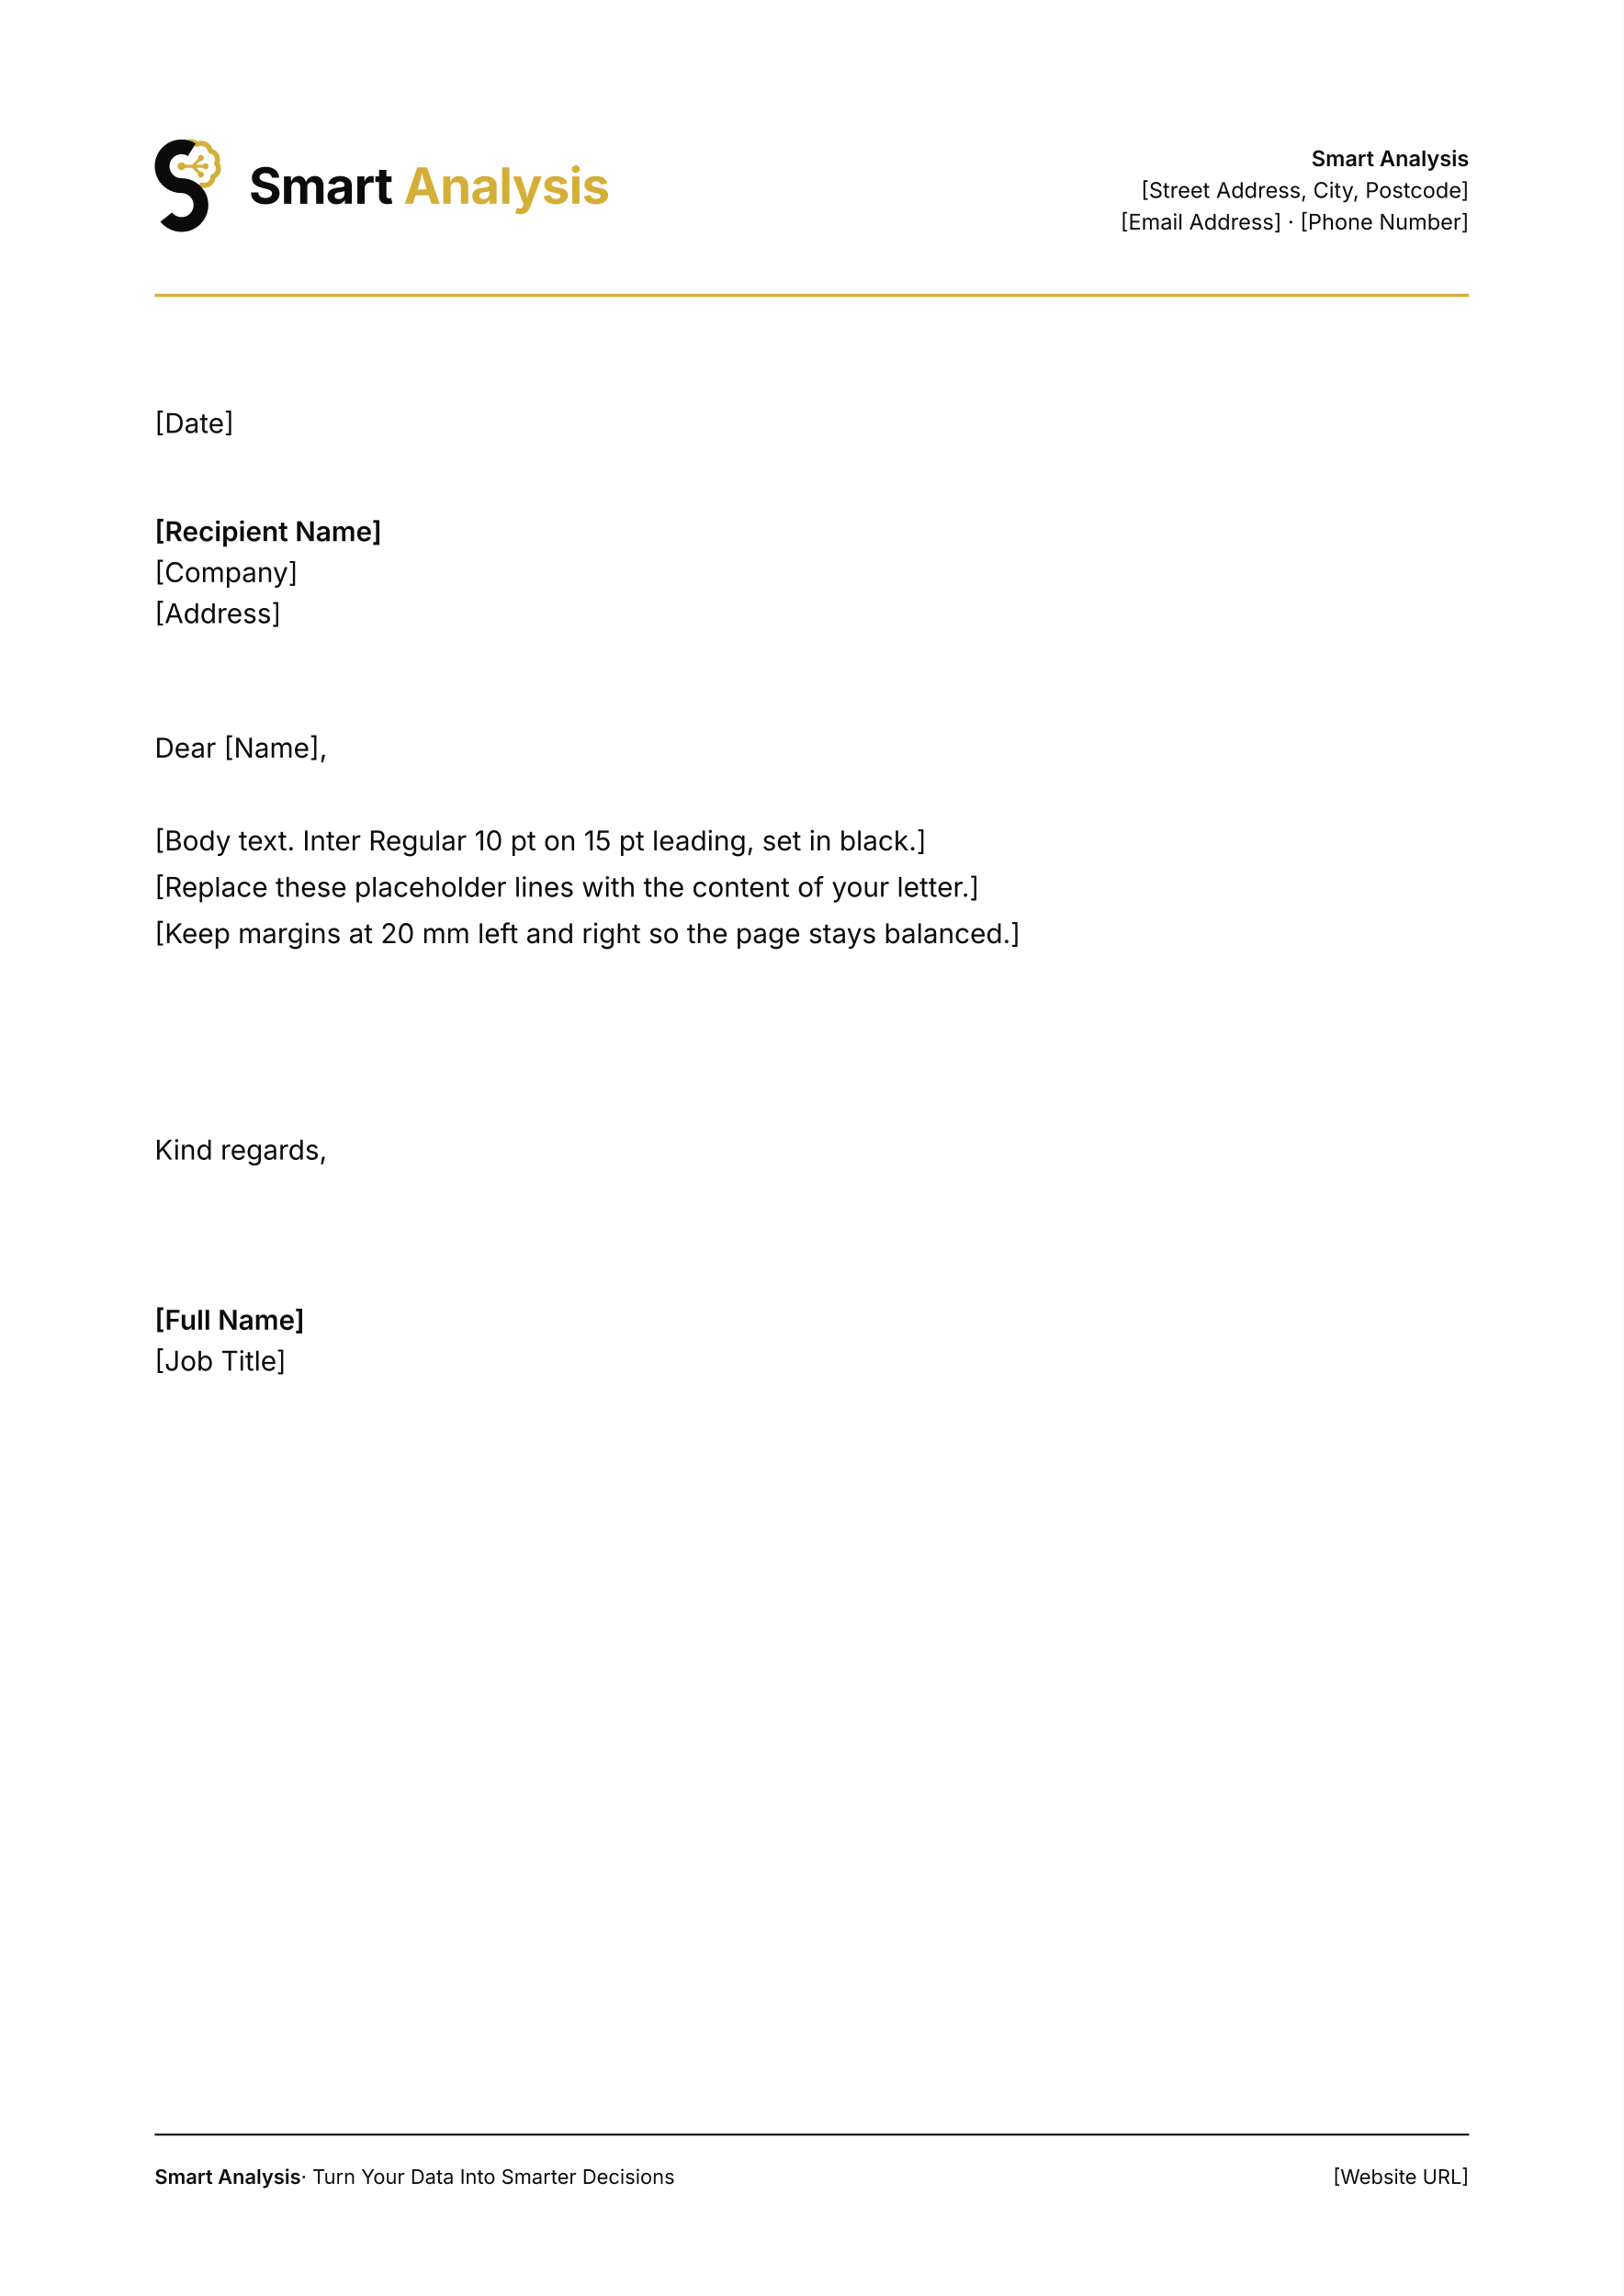
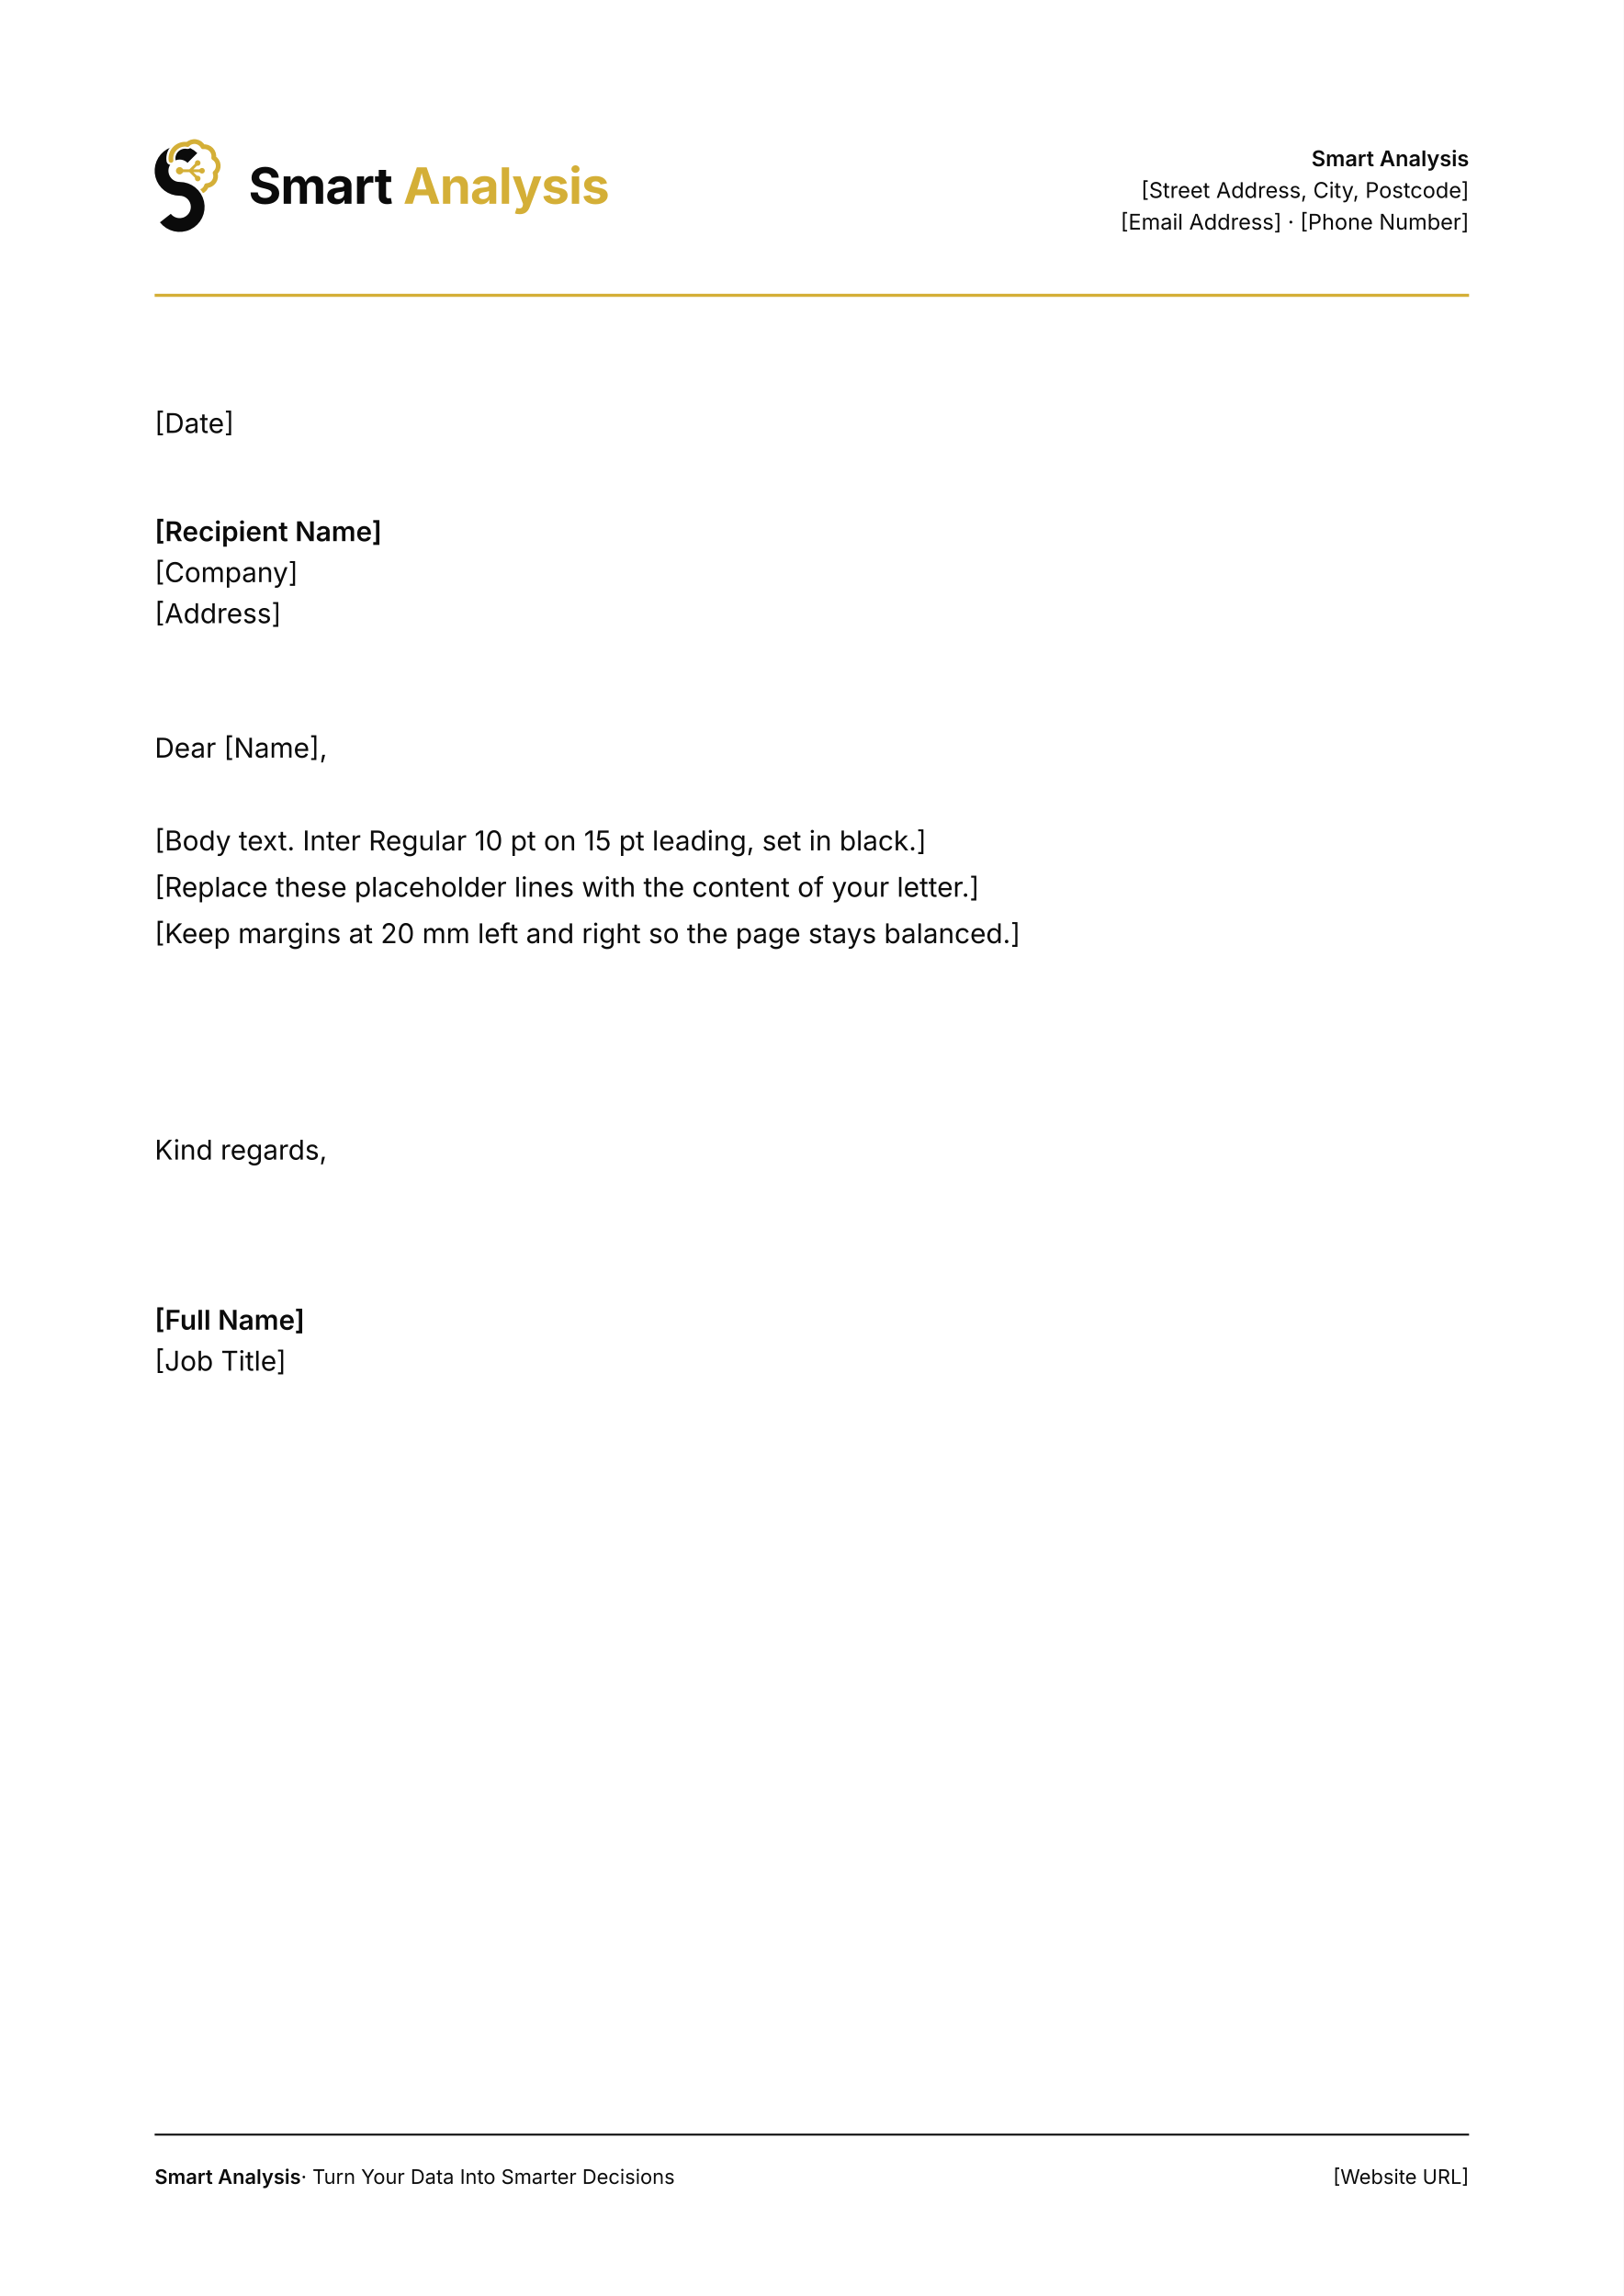
<svg xmlns="http://www.w3.org/2000/svg" width="210mm" height="297mm" viewBox="0 0 210 297">
  <rect width="210" height="297" fill="#FFFFFF" />
  <g id="logo">
    <g transform="translate(20.000 18.000) scale(0.12) translate(-0.000 -0.000)">
-       <g class="symbol" transform="translate(0.000 0.000) scale(0.49844) translate(-41.875 -23.375)">
-         <path id="brain-contour" d="M106.21 36.77 A16.67 16.67 0 0 1 133.03 34.70 A20.45 20.45 0 0 1 162.64 49.22 A18.49 18.49 0 0 1 175.80 75.99 A18.24 18.24 0 0 1 168.10 104.38 A19.01 19.01 0 0 1 143.48 122.65" fill="none" stroke="#D4AF37" stroke-width="11" stroke-linecap="round" stroke-linejoin="round" />
-         <path id="letter-s" d="M122.26 46.38 A42 42 0 1 0 100.00 124.00 A42 42 0 1 1 66.90 191.86" fill="none" stroke="#0B0B0B" stroke-width="32" />
+       <g class="symbol" transform="translate(0.000 0.000) scale(0.46431) translate(-42.000 -8.625)">
+         <defs>
+           <mask id="sa-under-s" maskUnits="userSpaceOnUse" x="-60" y="-60" width="400" height="400">
+             <rect x="-60" y="-60" width="400" height="400" fill="#fff" />
+             <path d="M100.00 124.00 A42 42 0 1 1 66.90 191.86" fill="none" stroke="#000" stroke-width="42" />
+           </mask>
+           <mask id="sa-under-brain" maskUnits="userSpaceOnUse" x="-60" y="-60" width="400" height="400">
+             <rect x="-60" y="-60" width="400" height="400" fill="#fff" />
+             <path d="M80.00 58.00 A33.08 33.08 0 0 1 118.28 20.82" fill="none" stroke="#000" stroke-width="21" stroke-linecap="round" />
+           </mask>
+         </defs>
+         <path id="brain-back" d="M118.28 20.82 A22.59 22.59 0 0 1 154.29 26.32 A22.18 22.18 0 0 1 179.16 52.04 A21.81 21.81 0 0 1 182.34 87.06 A22.04 22.04 0 0 1 162.48 116.55 A20.21 20.21 0 0 1 131.91 127.87" fill="none" stroke="#D4AF37" stroke-width="11" stroke-linecap="round" stroke-linejoin="round" mask="url(#sa-under-s)" />
+         <path id="letter-s" d="M129.70 52.30 A42 42 0 1 0 100.00 124.00 A42 42 0 1 1 66.90 191.86" fill="none" stroke="#0B0B0B" stroke-width="32" mask="url(#sa-under-brain)" />
+         <path id="brain-front" d="M80.00 58.00 A33.08 33.08 0 0 1 118.28 20.82" fill="none" stroke="#D4AF37" stroke-width="11" stroke-linecap="round" stroke-linejoin="round" />
        <path id="circuit-traces" d="M100.00 82.00 H124.0 L140 66 M124.0 82.0 L140 98 M124.0 82.0 H150" fill="none" stroke="#D4AF37" stroke-width="6.5" stroke-linecap="round" stroke-linejoin="round" />
        <circle cx="100.0" cy="82.0" r="8.5" fill="#D4AF37" />
        <circle cx="142.0" cy="64.0" r="6.5" fill="#D4AF37" />
        <circle cx="142.0" cy="100.0" r="6.5" fill="#D4AF37" />
        <circle cx="152.0" cy="82.0" r="6.5" fill="#D4AF37" />
      </g>
      <g class="wordmark">
-         <path id="smart" d="M119.48 70.22C129.03 70.22 134.64 65.61 134.64 58.46C134.64 51.87 129.53 48.5 122.91 46.97L119.35 46.1C116.03 45.31 113.08 44.07 113.08 41.14C113.08 38.5 115.4 36.61 119.51 36.61C123.54 36.61 126.05 38.42 126.34 41.56H134.12C133.98 34.65 128.29 29.83 119.59 29.83C111.05 29.83 104.82 34.58 104.82 41.67C104.82 47.39 108.8 50.74 115.45 52.35L119.77 53.43C124.04 54.48 126.55 55.72 126.55 58.41C126.55 61.39 123.7 63.42 119.4 63.42C115.05 63.42 111.86 61.44 111.6 57.46H103.77C104 65.82 110.04 70.22 119.48 70.22Z M139.45 69.64H147.36V51.82C147.36 48.29 149.5 46.33 152.29 46.33C154.98 46.33 156.88 48.18 156.88 51.05V69.64H164.53V51.5C164.53 48.42 166.37 46.33 169.38 46.33C172.04 46.33 174.04 47.94 174.04 51.27V69.64H181.98V49.76C181.98 43.36 177.97 39.72 172.57 39.72C168.51 39.72 164.76 41.8 163.1 46.33C161.73 41.85 159.28 39.72 155.51 39.72C151.97 39.72 148.68 41.59 147.1 45.89L146.78 40.17H139.45Z M196.15 70.22C200.5 70.22 203.34 68.3 204.77 65.56H205.03V69.64H212.52V49.79C212.52 42.64 206.35 39.8 200.02 39.8C193.43 39.8 188.68 42.72 187.18 47.84L194.43 49.05C195.07 47.15 196.94 45.65 200 45.65C202.95 45.65 204.61 47.07 204.61 49.58V49.71C204.61 51.63 202.53 51.85 197.47 52.35C191.66 52.9 186.34 54.8 186.34 61.39C186.34 67.22 190.53 70.22 196.15 70.22ZM198.39 64.66C195.78 64.66 193.93 63.47 193.93 61.18C193.93 58.81 195.88 57.67 198.81 57.25C200.55 57.01 203.69 56.59 204.66 55.91V59.1C204.66 62.21 202.08 64.66 198.39 64.66Z M218.46 69.64H226.37V52.87C226.37 49.21 229.03 46.7 232.67 46.7C233.83 46.7 235.39 46.89 236.1 47.1V40.03C235.39 39.88 234.36 39.77 233.54 39.77C230.22 39.77 227.5 41.67 226.42 45.31H226.11V40.17H218.46Z M255.33 40.17H249.82V33.15H241.91V40.17H237.85V46.2H241.91V61.71C241.91 67.11 245.13 70.07 251.03 70.07C252.61 70.07 254.38 69.88 256.15 69.35L255.01 63.42C254.43 63.58 253.11 63.76 252.51 63.76C250.58 63.76 249.82 62.89 249.82 61.02V46.2H255.33Z" fill="#0B0B0B" />
-         <path id="analysis" d="M269.56 69.64H278.44L281.37 60.52H295.32L298.35 69.64H307.29L293.52 30.36H282.98ZM283.37 54.22 284.51 50.69C285.69 46.73 286.85 42.06 288.17 36.66C289.54 42.01 290.78 46.65 292.05 50.69L293.23 54.22Z M319.05 52.58C319.05 48.68 321.4 46.41 324.78 46.41C328.1 46.41 330.1 48.6 330.1 52.27V69.64H338.01V50.9C338.01 43.99 334 39.8 327.89 39.8C323.35 39.8 320.37 42.14 318.71 46.26L318.61 40.17H311.14V69.64H319.05Z M352.18 70.22C356.53 70.22 359.38 68.3 360.8 65.56H361.07V69.64H368.55V49.79C368.55 42.64 362.38 39.8 356.06 39.8C349.46 39.8 344.72 42.72 343.21 47.84L350.47 49.05C351.1 47.15 352.97 45.65 356.03 45.65C358.98 45.65 360.64 47.07 360.64 49.58V49.71C360.64 51.63 358.56 51.85 353.5 52.35C347.7 52.9 342.37 54.8 342.37 61.39C342.37 67.22 346.56 70.22 352.18 70.22ZM354.42 64.66C351.81 64.66 349.96 63.47 349.96 61.18C349.96 58.81 351.92 57.67 354.84 57.25C356.58 57.01 359.72 56.59 360.7 55.91V59.1C360.7 62.21 358.11 64.66 354.42 64.66Z M382.4 30.36H374.49V69.64H382.4Z M388.66 80.08C389.79 80.53 391.74 80.88 393.83 80.88C399.73 80.88 402.85 77.9 404.64 73.12L417.16 40.17H408.86L403.69 55.46C402.85 57.99 402.16 60.52 401.55 63.16C401 60.55 400.47 58.02 399.68 55.46L394.72 40.17H386.31L397.39 69.72L397.18 71.3C396.83 74.26 394.65 75.23 391.45 74.36L390.48 74.13Z M432.28 70.22C440 70.22 445.46 66.35 445.46 60.55C445.46 56.35 442.72 53.74 437.02 52.58L431.72 51.53C428.93 50.95 427.93 49.92 427.93 48.44C427.93 46.68 429.93 45.46 432.52 45.46C435.39 45.46 437.05 46.89 437.68 48.89L444.7 47.65C443.59 42.85 439.4 39.8 432.41 39.8C424.95 39.8 420.02 43.28 420.02 48.95C420.02 53.35 422.81 56.14 428.51 57.3L433.6 58.36C436.18 58.89 437.39 59.83 437.39 61.39C437.39 63.16 435.52 64.42 432.52 64.42C429.27 64.42 427.37 63.08 426.61 60.31L419.25 61.58C420.28 67.06 425.16 70.22 432.28 70.22Z M450 69.64H457.91V40.17H450ZM453.96 36.32C456.33 36.32 458.31 34.52 458.31 32.25C458.31 30.01 456.33 28.19 453.96 28.19C451.56 28.19 449.61 30.01 449.61 32.25C449.61 34.52 451.56 36.32 453.96 36.32Z M475.54 70.22C483.26 70.22 488.72 66.35 488.72 60.55C488.72 56.35 485.98 53.74 480.28 52.58L474.98 51.53C472.19 50.95 471.18 49.92 471.18 48.44C471.18 46.68 473.19 45.46 475.77 45.46C478.65 45.46 480.31 46.89 480.94 48.89L487.95 47.65C486.85 42.85 482.65 39.8 475.67 39.8C468.21 39.8 463.27 43.28 463.27 48.95C463.27 53.35 466.07 56.14 471.77 57.3L476.85 58.36C479.44 58.89 480.65 59.83 480.65 61.39C480.65 63.16 478.78 64.42 475.77 64.42C472.53 64.42 470.63 63.08 469.87 60.31L462.51 61.58C463.54 67.06 468.42 70.22 475.54 70.22Z" fill="#D4AF37" />
+         <path id="smart" d="M119.11 70.22C128.66 70.22 134.27 65.61 134.27 58.46C134.27 51.87 129.16 48.5 122.54 46.97L118.98 46.1C115.66 45.31 112.7 44.07 112.7 41.14C112.7 38.5 115.02 36.61 119.14 36.61C123.17 36.61 125.68 38.42 125.97 41.56H133.74C133.61 34.65 127.92 29.83 119.22 29.83C110.67 29.83 104.45 34.58 104.45 41.67C104.45 47.39 108.43 50.74 115.08 52.35L119.4 53.43C123.67 54.48 126.18 55.72 126.18 58.41C126.18 61.39 123.33 63.42 119.03 63.42C114.68 63.42 111.49 61.44 111.23 57.46H103.4C103.63 65.82 109.67 70.22 119.11 70.22Z M139.08 69.64H146.99V51.82C146.99 48.29 149.12 46.33 151.92 46.33C154.61 46.33 156.51 48.18 156.51 51.05V69.64H164.15V51.5C164.15 48.42 166 46.33 169.01 46.33C171.67 46.33 173.67 47.94 173.67 51.27V69.64H181.61V49.76C181.61 43.36 177.6 39.72 172.2 39.72C168.14 39.72 164.39 41.8 162.73 46.33C161.36 41.85 158.91 39.72 155.14 39.72C151.6 39.72 148.31 41.59 146.72 45.89L146.41 40.17H139.08Z M195.78 70.22C200.13 70.22 202.97 68.3 204.4 65.56H204.66V69.64H212.15V49.79C212.15 42.64 205.98 39.8 199.65 39.8C193.06 39.8 188.31 42.72 186.81 47.84L194.06 49.05C194.69 47.15 196.57 45.65 199.62 45.65C202.58 45.65 204.24 47.07 204.24 49.58V49.71C204.24 51.63 202.16 51.85 197.09 52.35C191.29 52.9 185.97 54.8 185.97 61.39C185.97 67.22 190.16 70.22 195.78 70.22ZM198.02 64.66C195.41 64.66 193.56 63.47 193.56 61.18C193.56 58.81 195.51 57.67 198.44 57.25C200.18 57.01 203.32 56.59 204.29 55.91V59.1C204.29 62.21 201.71 64.66 198.02 64.66Z M218.09 69.64H226V52.87C226 49.21 228.66 46.7 232.3 46.7C233.46 46.7 235.02 46.89 235.73 47.1V40.03C235.02 39.88 233.99 39.77 233.17 39.77C229.85 39.77 227.13 41.67 226.05 45.31H225.74V40.17H218.09Z M254.96 40.17H249.45V33.15H241.54V40.17H237.48V46.2H241.54V61.71C241.54 67.11 244.75 70.07 250.66 70.07C252.24 70.07 254.01 69.88 255.78 69.35L254.64 63.42C254.06 63.58 252.74 63.76 252.14 63.76C250.21 63.76 249.45 62.89 249.45 61.02V46.2H254.96Z" fill="#0B0B0B" />
+         <path id="analysis" d="M269.18 69.64H278.07L281 60.52H294.95L297.98 69.64H306.92L293.15 30.36H282.61ZM283 54.22 284.13 50.69C285.32 46.73 286.48 42.06 287.8 36.66C289.17 42.01 290.41 46.65 291.68 50.69L292.86 54.22Z M318.68 52.58C318.68 48.68 321.03 46.41 324.4 46.41C327.73 46.41 329.73 48.6 329.73 52.27V69.64H337.64V50.9C337.64 43.99 333.63 39.8 327.52 39.8C322.98 39.8 320 42.14 318.34 46.26L318.23 40.17H310.77V69.64H318.68Z M351.81 70.22C356.16 70.22 359.01 68.3 360.43 65.56H360.69V69.64H368.18V49.79C368.18 42.64 362.01 39.8 355.68 39.8C349.09 39.8 344.35 42.72 342.84 47.84L350.09 49.05C350.73 47.15 352.6 45.65 355.66 45.65C358.61 45.65 360.27 47.07 360.27 49.58V49.71C360.27 51.63 358.19 51.85 353.13 52.35C347.33 52.9 342 54.8 342 61.39C342 67.22 346.19 70.22 351.81 70.22ZM354.05 64.66C351.44 64.66 349.59 63.47 349.59 61.18C349.59 58.81 351.54 57.67 354.47 57.25C356.21 57.01 359.35 56.59 360.32 55.91V59.1C360.32 62.21 357.74 64.66 354.05 64.66Z M382.03 30.36H374.12V69.64H382.03Z M388.29 80.08C389.42 80.53 391.37 80.88 393.46 80.88C399.36 80.88 402.47 77.9 404.27 73.12L416.79 40.17H408.49L403.32 55.46C402.47 57.99 401.79 60.52 401.18 63.16C400.63 60.55 400.1 58.02 399.31 55.46L394.35 40.17H385.94L397.02 69.72L396.8 71.3C396.46 74.26 394.27 75.23 391.08 74.36L390.11 74.13Z M431.91 70.22C439.63 70.22 445.09 66.35 445.09 60.55C445.09 56.35 442.35 53.74 436.65 52.58L431.35 51.53C428.56 50.95 427.56 49.92 427.56 48.44C427.56 46.68 429.56 45.46 432.14 45.46C435.02 45.46 436.68 46.89 437.31 48.89L444.33 47.65C443.22 42.85 439.03 39.8 432.04 39.8C424.58 39.8 419.65 43.28 419.65 48.95C419.65 53.35 422.44 56.14 428.14 57.3L433.23 58.36C435.81 58.89 437.02 59.83 437.02 61.39C437.02 63.16 435.15 64.42 432.14 64.42C428.9 64.42 427 63.08 426.24 60.31L418.88 61.58C419.91 67.06 424.79 70.22 431.91 70.22Z M449.63 69.64H457.54V40.17H449.63ZM453.59 36.32C455.96 36.32 457.94 34.52 457.94 32.25C457.94 30.01 455.96 28.19 453.59 28.19C451.19 28.19 449.24 30.01 449.24 32.25C449.24 34.52 451.19 36.32 453.59 36.32Z M475.16 70.22C482.89 70.22 488.35 66.35 488.35 60.55C488.35 56.35 485.61 53.74 479.91 52.58L474.61 51.53C471.82 50.95 470.81 49.92 470.81 48.44C470.81 46.68 472.82 45.46 475.4 45.46C478.28 45.46 479.94 46.89 480.57 48.89L487.58 47.65C486.48 42.85 482.28 39.8 475.3 39.8C467.83 39.8 462.9 43.28 462.9 48.95C462.9 53.35 465.7 56.14 471.39 57.3L476.48 58.36C479.07 58.89 480.28 59.83 480.28 61.39C480.28 63.16 478.41 64.42 475.4 64.42C472.16 64.42 470.26 63.08 469.5 60.31L462.14 61.58C463.17 67.06 468.04 70.22 475.16 70.22Z" fill="#D4AF37" />
      </g>
    </g>
  </g>
  <g id="sender" font-family="Inter, Arial, sans-serif" font-size="2.8" fill="#0B0B0B" text-anchor="end">
    <text x="190" y="21.5" font-weight="600">Smart Analysis</text>
    <text x="190" y="25.6">[Street Address, City, Postcode]</text>
    <text x="190" y="29.7">[Email Address]  ·  [Phone Number]</text>
  </g>
  <rect id="gold-rule" x="20" y="38" width="170" height="0.4" fill="#D4AF37" />
  <g id="letter" font-family="Inter, Arial, sans-serif" font-size="3.53" fill="#0B0B0B">
    <text x="20" y="56">[Date]</text>
    <text x="20" y="70" font-weight="600">[Recipient Name]</text>
    <text x="20" y="75.3">[Company]</text>
    <text x="20" y="80.6">[Address]</text>
    <text x="20" y="98">Dear [Name],</text>
    <text x="20" y="110">
      <tspan x="20" dy="0">[Body text. Inter Regular 10 pt on 15 pt leading, set in black.]</tspan>
      <tspan x="20" dy="6">[Replace these placeholder lines with the content of your letter.]</tspan>
      <tspan x="20" dy="6">[Keep margins at 20 mm left and right so the page stays balanced.]</tspan>
    </text>
    <text x="20" y="150">Kind regards,</text>
    <text x="20" y="172" font-weight="600">[Full Name]</text>
    <text x="20" y="177.3">[Job Title]</text>
  </g>
  <rect x="20" y="276" width="170" height="0.25" fill="#0B0B0B" />
  <g id="footer" font-family="Inter, Arial, sans-serif" font-size="2.6" fill="#0B0B0B">
    <text x="20" y="282.5" font-weight="600">Smart Analysis<tspan font-weight="400">  ·  Turn Your Data Into Smarter Decisions</tspan>
    </text>
    <text x="190" y="282.5" text-anchor="end">[Website URL]</text>
  </g>
</svg>
